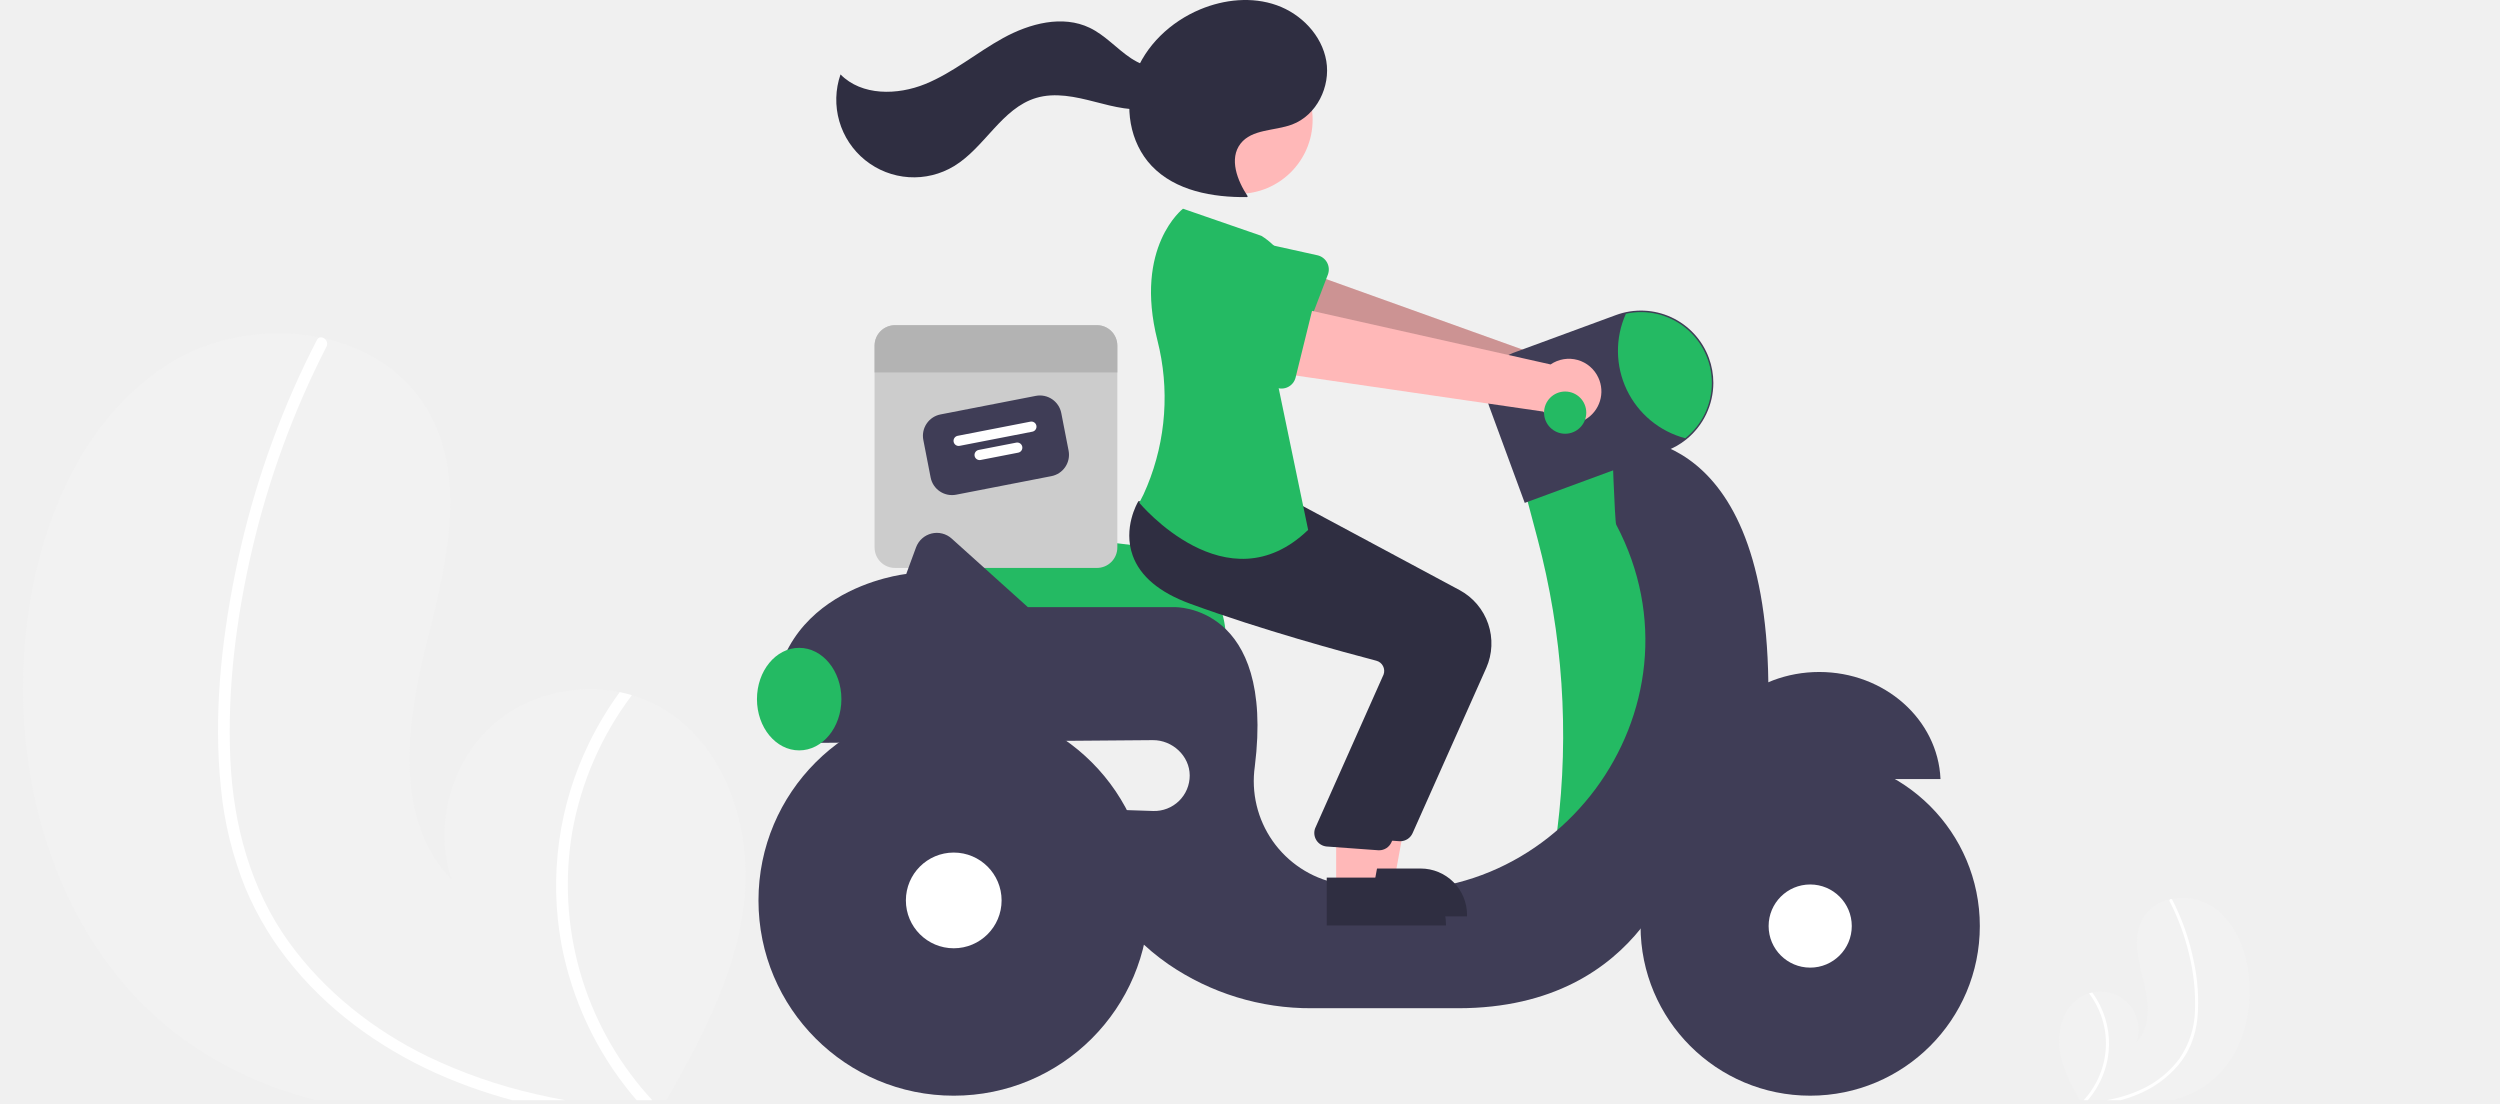
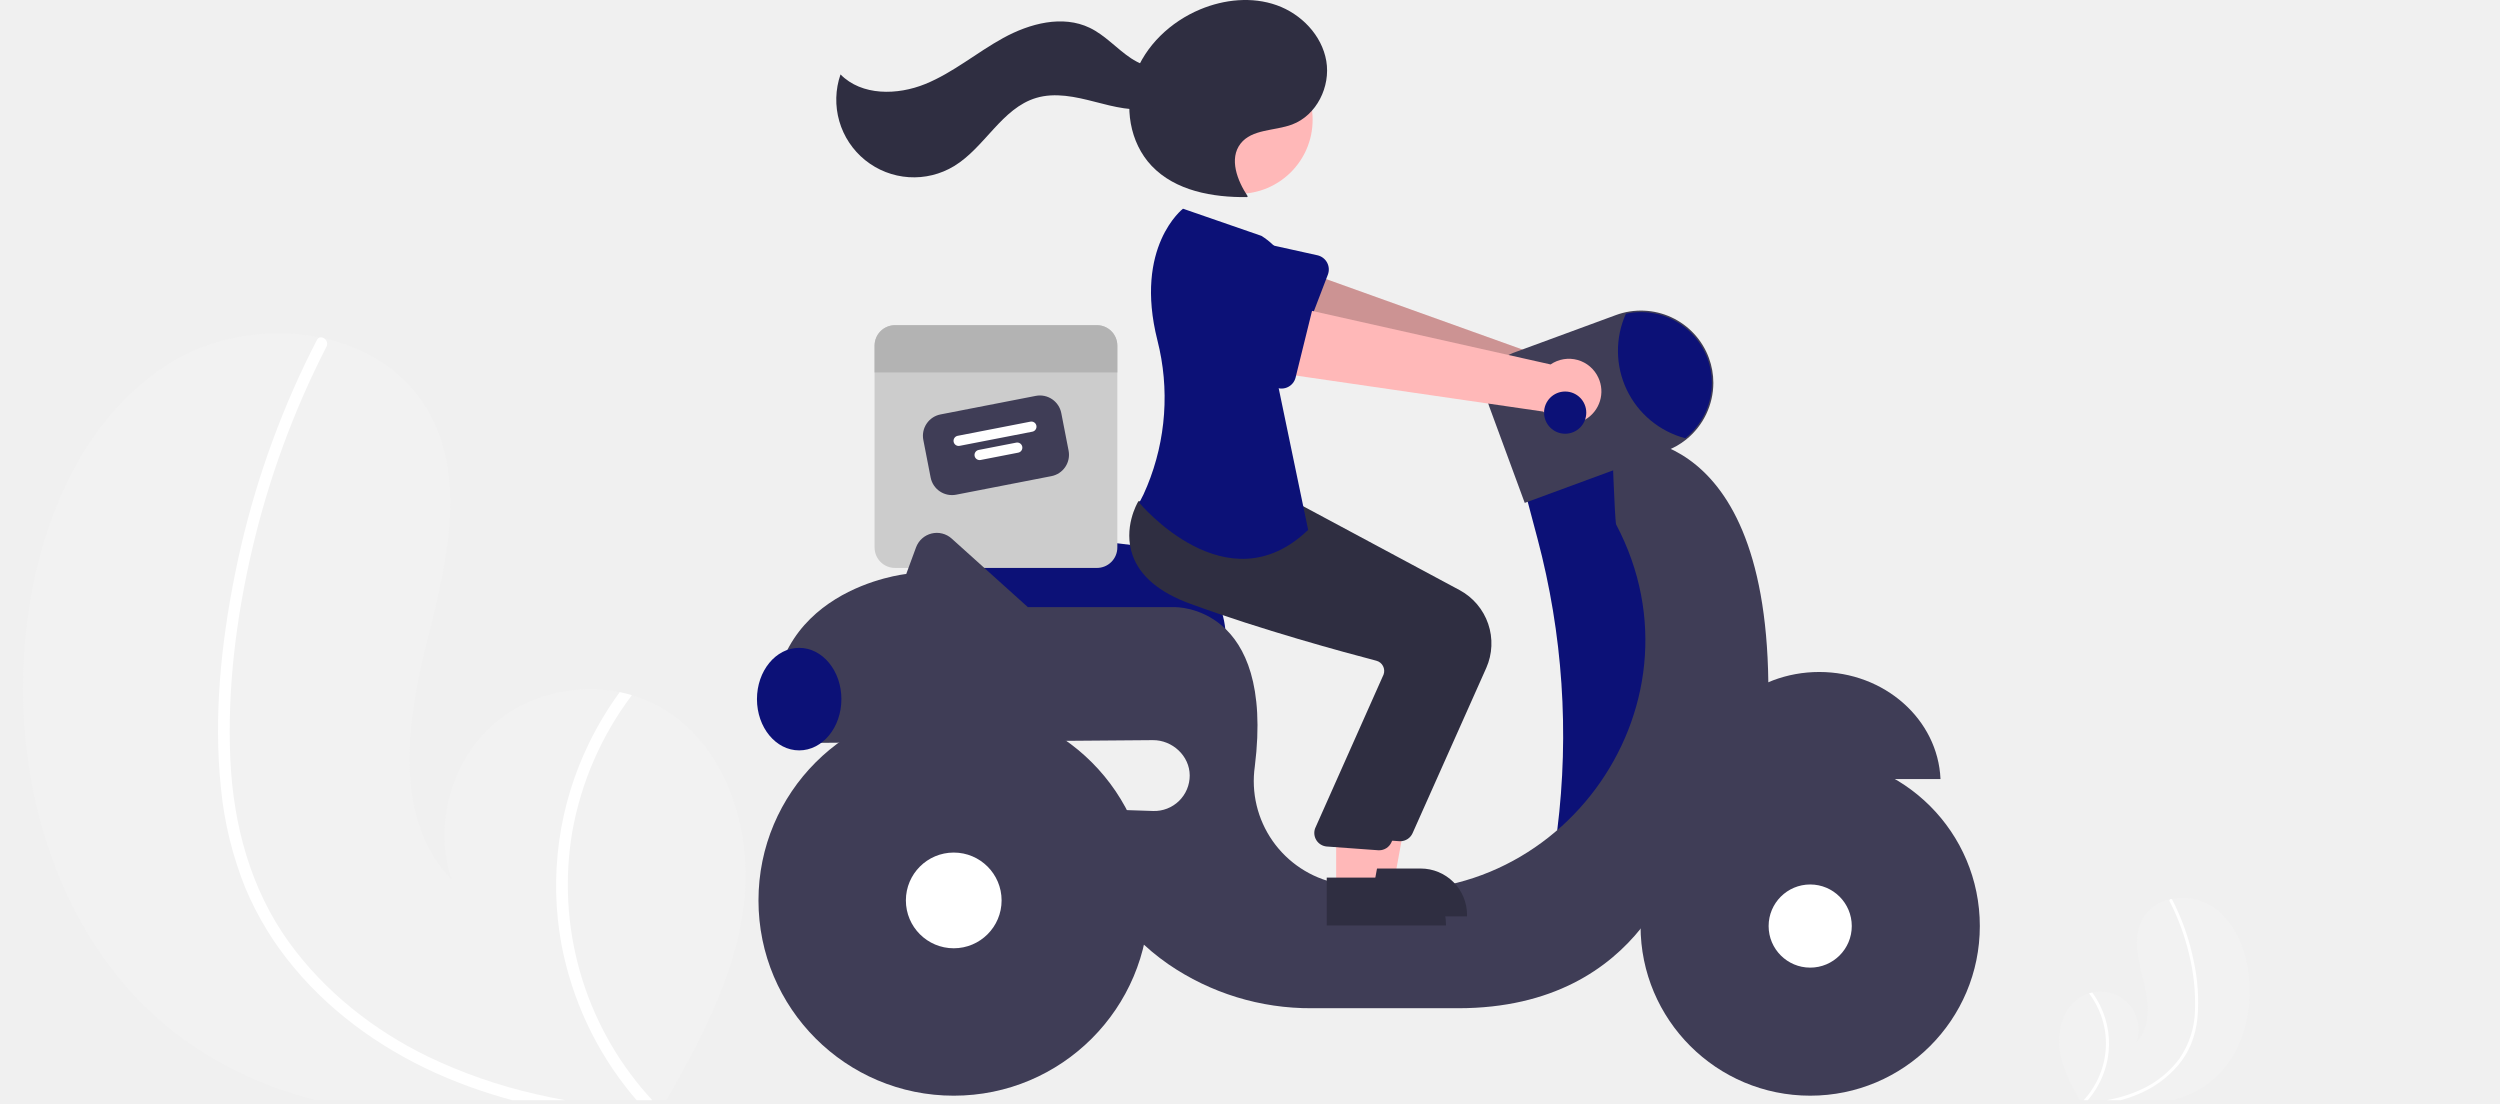
<svg xmlns="http://www.w3.org/2000/svg" width="460" height="203" viewBox="0 0 460 203" fill="none">
  <g clip-path="url(#clip0_142_1918)">
    <path d="M136.851 166.681C135.27 179.072 129.455 190.408 123.251 201.328C123.046 201.7 122.835 202.066 122.619 202.438H58.141C56.837 202.099 55.55 201.728 54.268 201.328C46.985 199.111 40.11 195.728 33.909 191.312C10.188 174.222 1.06 141.928 5.183 112.99C7.746 95.012 15.637 76.656 31.001 66.974C39.114 61.852 49.535 60.188 58.873 62.091C59.118 62.135 59.362 62.191 59.611 62.24C67.646 64.049 74.804 68.544 78.877 75.785C86.201 88.797 81.84 104.917 78.239 119.399C74.649 133.882 72.701 151.216 83.122 161.898C79.681 151.771 83.078 139.691 91.295 132.844C97.504 127.678 106.15 125.742 114.035 127.345C114.789 127.506 115.533 127.689 116.265 127.911C118.035 128.43 119.742 129.144 121.353 130.042C133.644 136.906 138.622 152.715 136.851 166.681Z" fill="#F2F2F2" />
    <path d="M98.62 201.329C100.406 201.745 102.198 202.111 104.002 202.438H94.253C92.976 202.094 91.706 201.728 90.446 201.329C87.677 200.463 84.951 199.47 82.267 198.349C71.502 193.832 61.586 187.051 54.084 178.029C50.415 173.658 47.419 168.763 45.195 163.508C42.783 157.567 41.251 151.307 40.645 144.925C39.286 131.829 40.673 118.373 43.264 105.511C45.938 92.18 50.255 79.232 56.115 66.963C56.82 65.493 57.549 64.031 58.302 62.58C58.353 62.46 58.432 62.354 58.531 62.269C58.63 62.185 58.747 62.124 58.873 62.091C59.129 62.042 59.395 62.096 59.611 62.241C59.871 62.39 60.064 62.633 60.149 62.92C60.235 63.208 60.207 63.517 60.072 63.784C54.029 75.567 49.449 88.045 46.432 100.939C43.481 113.518 41.805 126.68 42.376 139.614C42.92 151.7 46.078 163.585 53.241 173.468C59.783 182.49 68.817 189.604 78.81 194.448C85.135 197.474 91.78 199.782 98.62 201.329Z" fill="white" />
    <path d="M120.016 202.438H117.142C116.82 202.072 116.509 201.7 116.204 201.329C109.657 193.374 105.222 183.896 103.308 173.773C100.985 161.14 102.792 148.094 108.463 136.568C110.046 133.336 111.91 130.25 114.034 127.346C114.789 127.507 115.533 127.69 116.265 127.912C110.677 135.316 106.918 143.937 105.295 153.07C103.847 161.629 104.329 170.402 106.704 178.751C109.079 187.1 113.287 194.813 119.023 201.329C119.345 201.7 119.678 202.072 120.016 202.438Z" fill="white" />
    <path d="M378.947 193.001C379.364 196.271 380.899 199.263 382.536 202.145C382.591 202.243 382.646 202.34 382.703 202.438H399.72C400.064 202.349 400.404 202.25 400.742 202.145C402.664 201.56 404.479 200.667 406.115 199.502C412.376 194.991 414.785 186.468 413.697 178.831C413.02 174.086 410.938 169.242 406.883 166.686C404.681 165.345 402.054 164.885 399.527 165.398C399.462 165.409 399.398 165.424 399.332 165.437C398.28 165.641 397.284 166.064 396.407 166.68C395.531 167.296 394.795 168.091 394.248 169.012C392.315 172.446 393.466 176.7 394.416 180.522C395.363 184.345 395.878 188.92 393.127 191.739C393.53 190.56 393.612 189.295 393.364 188.074C393.117 186.853 392.548 185.72 391.717 184.791C390.887 183.862 389.824 183.172 388.638 182.79C387.451 182.409 386.185 182.35 384.969 182.62C384.77 182.662 384.573 182.71 384.38 182.769C383.913 182.906 383.462 183.094 383.037 183.331C379.794 185.143 378.48 189.315 378.947 193.001Z" fill="#F2F2F2" />
    <path d="M389.038 202.146C388.566 202.255 388.093 202.352 387.617 202.439H390.19C390.527 202.348 390.862 202.251 391.195 202.146C391.926 201.917 392.645 201.655 393.353 201.359C396.226 200.193 398.777 198.354 400.791 195.996C401.76 194.843 402.55 193.551 403.137 192.164C403.774 190.596 404.178 188.944 404.338 187.26C404.63 183.777 404.397 180.271 403.647 176.858C402.941 173.339 401.802 169.922 400.255 166.684C400.069 166.296 399.877 165.91 399.678 165.527C399.665 165.496 399.644 165.468 399.618 165.445C399.592 165.423 399.561 165.407 399.528 165.398C399.46 165.385 399.39 165.399 399.333 165.438C399.264 165.477 399.213 165.541 399.191 165.617C399.168 165.693 399.175 165.774 399.211 165.845C400.806 168.955 402.015 172.248 402.811 175.651C403.631 178.989 403.991 182.423 403.881 185.858C403.823 189.053 402.826 192.16 401.014 194.793C399.252 197.163 396.935 199.065 394.266 200.33C392.596 201.128 390.843 201.738 389.038 202.146Z" fill="white" />
    <path d="M383.391 202.438H384.149C384.234 202.342 384.316 202.244 384.397 202.146C386.125 200.046 387.295 197.545 387.8 194.873C388.413 191.539 387.936 188.096 386.44 185.054C386.022 184.201 385.53 183.387 384.969 182.62C384.77 182.663 384.574 182.711 384.381 182.769C385.855 184.724 386.848 186.999 387.276 189.409C387.658 191.668 387.531 193.984 386.904 196.187C386.277 198.39 385.166 200.426 383.653 202.146C383.568 202.244 383.48 202.342 383.391 202.438Z" fill="white" />
-     <path d="M225.566 117.917H172.308L171.743 101.542C171.719 100.832 171.848 100.126 172.123 99.471C172.398 98.816 172.812 98.228 173.335 97.748C173.859 97.269 174.48 96.908 175.157 96.691C175.833 96.475 176.549 96.407 177.254 96.493L208.247 100.289H208.25C212.845 100.301 217.248 102.134 220.493 105.386C223.739 108.639 225.563 113.045 225.566 117.64V117.917Z" fill="#24BA63" />
+     <path d="M225.566 117.917H172.308L171.743 101.542C171.719 100.832 171.848 100.126 172.123 99.471C172.398 98.816 172.812 98.228 173.335 97.748C173.859 97.269 174.48 96.908 175.157 96.691C175.833 96.475 176.549 96.407 177.254 96.493L208.247 100.289H208.25C212.845 100.301 217.248 102.134 220.493 105.386C223.739 108.639 225.563 113.045 225.566 117.64V117.917Z" fill="#0C1177" />
    <path d="M201.829 59.832H164.683C164.189 59.832 163.7 59.929 163.244 60.118C162.787 60.307 162.373 60.584 162.023 60.934C161.674 61.283 161.397 61.697 161.208 62.154C161.019 62.61 160.922 63.1 160.922 63.594V100.739C160.922 101.233 161.019 101.722 161.208 102.178C161.397 102.635 161.674 103.05 162.023 103.399C162.373 103.748 162.787 104.025 163.244 104.214C163.7 104.403 164.189 104.5 164.683 104.5H201.829C202.323 104.5 202.812 104.403 203.268 104.214C203.725 104.025 204.139 103.748 204.489 103.399C204.838 103.05 205.115 102.635 205.304 102.178C205.493 101.722 205.59 101.233 205.59 100.739V63.594C205.59 63.1 205.493 62.61 205.304 62.154C205.115 61.697 204.838 61.283 204.489 60.934C204.139 60.584 203.725 60.307 203.268 60.118C202.812 59.929 202.323 59.832 201.829 59.832Z" fill="#CCCCCC" />
    <path d="M193.463 87.609L175.925 91.025C174.885 91.226 173.807 91.006 172.929 90.414C172.05 89.822 171.442 88.905 171.238 87.865L169.89 80.943C169.689 79.902 169.908 78.825 170.501 77.946C171.093 77.067 172.009 76.46 173.049 76.256L190.587 72.841C191.628 72.639 192.705 72.859 193.584 73.451C194.463 74.043 195.07 74.96 195.274 75.999L196.622 82.922C196.824 83.963 196.604 85.04 196.012 85.919C195.42 86.798 194.503 87.406 193.463 87.609Z" fill="#3F3D56" />
    <path d="M189.955 79.43L176.57 82.036C176.326 82.084 176.072 82.032 175.865 81.893C175.658 81.754 175.515 81.538 175.468 81.293C175.42 81.048 175.471 80.794 175.611 80.588C175.75 80.381 175.966 80.238 176.211 80.19L189.595 77.584C189.84 77.536 190.094 77.588 190.3 77.727C190.507 77.866 190.65 78.082 190.698 78.327C190.745 78.572 190.694 78.826 190.555 79.032C190.415 79.239 190.199 79.382 189.955 79.43Z" fill="white" />
    <path d="M187.353 83.289L180.43 84.637C180.185 84.685 179.931 84.633 179.724 84.494C179.518 84.355 179.375 84.139 179.327 83.894C179.279 83.649 179.331 83.395 179.47 83.189C179.61 82.982 179.825 82.839 180.07 82.791L186.993 81.443C187.114 81.419 187.239 81.42 187.36 81.445C187.481 81.469 187.596 81.517 187.698 81.586C187.801 81.655 187.889 81.744 187.957 81.847C188.025 81.95 188.072 82.065 188.096 82.186C188.119 82.308 188.119 82.432 188.094 82.553C188.07 82.674 188.022 82.789 187.953 82.892C187.884 82.994 187.795 83.082 187.692 83.15C187.589 83.218 187.474 83.266 187.353 83.289Z" fill="white" />
    <path d="M205.59 63.594V68.531H160.922V63.594C160.922 63.1 161.019 62.61 161.208 62.154C161.397 61.697 161.674 61.283 162.023 60.934C162.373 60.584 162.787 60.307 163.244 60.118C163.7 59.929 164.189 59.832 164.683 59.832H201.829C202.323 59.832 202.812 59.929 203.268 60.118C203.725 60.307 204.139 60.584 204.489 60.934C204.838 61.283 205.115 61.697 205.304 62.154C205.493 62.61 205.59 63.1 205.59 63.594Z" fill="#B3B3B3" />
    <path d="M294.788 70.078C294.53 69.245 294.093 68.479 293.507 67.834C292.921 67.189 292.201 66.68 291.398 66.344C290.594 66.007 289.726 65.85 288.855 65.885C287.984 65.92 287.132 66.146 286.358 66.546L235.255 48.211L233.004 60.977L283.944 74.986C284.703 76.242 285.895 77.176 287.296 77.611C288.697 78.047 290.21 77.953 291.546 77.348C292.883 76.743 293.951 75.669 294.549 74.329C295.146 72.989 295.232 71.476 294.788 70.078Z" fill="#FFB8B8" />
    <path opacity="0.2" d="M294.788 70.078C294.53 69.245 294.093 68.479 293.507 67.834C292.921 67.189 292.201 66.68 291.398 66.344C290.594 66.007 289.726 65.85 288.855 65.885C287.984 65.92 287.132 66.146 286.358 66.546L235.255 48.211L233.004 60.977L283.944 74.986C284.703 76.242 285.895 77.176 287.296 77.611C288.697 78.047 290.21 77.953 291.546 77.348C292.883 76.743 293.951 75.669 294.549 74.329C295.146 72.989 295.232 71.476 294.788 70.078Z" fill="black" />
-     <path d="M244.326 50.537L239.5 63.144C239.363 63.503 239.15 63.828 238.875 64.097C238.601 64.366 238.272 64.573 237.911 64.703C237.55 64.833 237.165 64.884 236.782 64.852C236.399 64.82 236.028 64.707 235.693 64.518L223.965 57.917C222.134 57.204 220.66 55.794 219.867 53.996C219.074 52.198 219.026 50.159 219.734 48.326C220.442 46.493 221.847 45.015 223.643 44.217C225.438 43.419 227.477 43.365 229.312 44.068L242.409 46.972C242.784 47.056 243.137 47.219 243.443 47.451C243.749 47.683 244.002 47.978 244.184 48.316C244.365 48.654 244.472 49.028 244.497 49.411C244.521 49.794 244.463 50.178 244.326 50.537Z" fill="#24BA63" />
-     <path d="M298.811 81.751L280.5 90.074L282.904 99.125C287.547 116.603 288.779 134.811 286.533 152.755L299.921 155.551L311.019 127.252L307.134 95.068L298.811 81.751Z" fill="#24BA63" />
+     <path d="M244.326 50.537L239.5 63.144C239.363 63.503 239.15 63.828 238.875 64.097C238.601 64.366 238.272 64.573 237.911 64.703C237.55 64.833 237.165 64.884 236.782 64.852C236.399 64.82 236.028 64.707 235.693 64.518L223.965 57.917C222.134 57.204 220.66 55.794 219.867 53.996C219.074 52.198 219.026 50.159 219.734 48.326C220.442 46.493 221.847 45.015 223.643 44.217C225.438 43.419 227.477 43.365 229.312 44.068L242.409 46.972C242.784 47.056 243.137 47.219 243.443 47.451C243.749 47.683 244.002 47.978 244.184 48.316C244.365 48.654 244.472 49.028 244.497 49.411C244.521 49.794 244.463 50.178 244.326 50.537Z" fill="#0C1177" />
+     <path d="M298.811 81.751L280.5 90.074L282.904 99.125C287.547 116.603 288.779 134.811 286.533 152.755L299.921 155.551L311.019 127.252L307.134 95.068L298.811 81.751Z" fill="#0C1177" />
    <path d="M334.74 123.645C322.709 123.645 312.904 132.391 312.429 143.343H357.051C356.576 132.391 346.771 123.645 334.74 123.645Z" fill="#3F3D56" />
    <path d="M325.374 125.532C324.748 76.093 296.592 80.641 296.592 80.641C296.592 80.641 297.118 96.03 297.371 96.508C315.314 130.456 285.702 170.255 248.009 162.933C247.298 162.795 246.615 162.655 245.961 162.513C241.185 161.516 236.968 158.737 234.168 154.741C231.368 150.746 230.195 145.834 230.888 141.004C234.601 111.187 216.133 111.715 216.133 111.715H189.129L175.105 99.093C174.61 98.648 174.014 98.33 173.367 98.169C172.721 98.007 172.046 98.006 171.399 98.166C170.753 98.326 170.155 98.642 169.659 99.086C169.163 99.53 168.783 100.089 168.553 100.714L166.749 105.611C166.749 105.611 140.114 108.385 142.334 134.465H150.568C150.548 135.206 150.578 135.948 150.657 136.685L212.111 136.185C215.713 136.156 218.893 139.075 218.908 142.677C218.911 143.554 218.738 144.423 218.398 145.231C218.059 146.04 217.559 146.771 216.93 147.382C216.301 147.993 215.555 148.471 214.737 148.787C213.919 149.104 213.045 149.252 212.169 149.222L202.261 148.892C199.209 162.487 206.7 171.642 214.954 177.399C222.725 182.741 231.947 185.573 241.377 185.514H268.293C303.25 185.514 309.354 156.106 309.354 156.106C327.665 148.337 325.374 125.532 325.374 125.532Z" fill="#3F3D56" />
    <path d="M333.076 201.606C350.314 201.606 364.288 187.632 364.288 170.394C364.288 153.156 350.314 139.182 333.076 139.182C315.838 139.182 301.863 153.156 301.863 170.394C301.863 187.632 315.838 201.606 333.076 201.606Z" fill="#3F3D56" />
    <path d="M333.076 178.044C337.301 178.044 340.726 174.619 340.726 170.394C340.726 166.169 337.301 162.744 333.076 162.744C328.851 162.744 325.426 166.169 325.426 170.394C325.426 174.619 328.851 178.044 333.076 178.044Z" fill="white" />
    <path d="M175.488 201.607C195.331 201.607 211.417 185.521 211.417 165.678C211.417 145.835 195.331 129.749 175.488 129.749C155.645 129.749 139.56 145.835 139.56 165.678C139.56 185.521 155.645 201.607 175.488 201.607Z" fill="#3F3D56" />
    <path d="M175.488 174.483C180.351 174.483 184.294 170.541 184.294 165.677C184.294 160.814 180.351 156.871 175.488 156.871C170.624 156.871 166.682 160.814 166.682 165.677C166.682 170.541 170.624 174.483 175.488 174.483Z" fill="white" />
    <path d="M280.552 92.533L273.963 74.639C273.62 73.706 273.463 72.715 273.503 71.722C273.543 70.729 273.778 69.753 274.194 68.851C274.611 67.949 275.201 67.137 275.932 66.463C276.662 65.789 277.518 65.266 278.45 64.922L297.339 57.969C298.98 57.364 300.724 57.089 302.471 57.159C304.218 57.229 305.935 57.642 307.522 58.375C309.11 59.108 310.538 60.147 311.724 61.431C312.91 62.716 313.832 64.222 314.436 65.863C314.981 67.336 315.259 68.894 315.258 70.465C315.251 72.459 314.799 74.426 313.937 76.224C313.074 78.022 311.822 79.604 310.27 80.858C309.15 81.756 307.89 82.466 306.541 82.96L280.552 92.533Z" fill="#3F3D56" />
-     <path d="M314.98 70.465C314.979 72.418 314.539 74.346 313.694 76.108C312.849 77.869 311.62 79.418 310.097 80.641C307.761 80.025 305.587 78.907 303.726 77.366C301.865 75.825 300.362 73.897 299.322 71.716C298.282 69.535 297.729 67.153 297.702 64.737C297.675 62.321 298.175 59.928 299.166 57.725C301.069 57.311 303.041 57.328 304.937 57.776C306.832 58.224 308.603 59.091 310.12 60.313C311.637 61.535 312.861 63.081 313.702 64.838C314.543 66.594 314.98 68.517 314.98 70.465Z" fill="#24BA63" />
-     <path d="M147.05 138.071C151.34 138.071 154.818 133.848 154.818 128.638C154.818 123.428 151.34 119.205 147.05 119.205C142.759 119.205 139.281 123.428 139.281 128.638C139.281 133.848 142.759 138.071 147.05 138.071Z" fill="#24BA63" />
+     <path d="M314.98 70.465C314.979 72.418 314.539 74.346 313.694 76.108C312.849 77.869 311.62 79.418 310.097 80.641C307.761 80.025 305.587 78.907 303.726 77.366C301.865 75.825 300.362 73.897 299.322 71.716C298.282 69.535 297.729 67.153 297.702 64.737C297.675 62.321 298.175 59.928 299.166 57.725C301.069 57.311 303.041 57.328 304.937 57.776C306.832 58.224 308.603 59.091 310.12 60.313C311.637 61.535 312.861 63.081 313.702 64.838C314.543 66.594 314.98 68.517 314.98 70.465Z" fill="#0C1177" />
+     <path d="M147.05 138.071C151.34 138.071 154.818 133.848 154.818 128.638C154.818 123.428 151.34 119.205 147.05 119.205C142.759 119.205 139.281 123.428 139.281 128.638C139.281 133.848 142.759 138.071 147.05 138.071Z" fill="#0C1177" />
    <path d="M249.738 162.028H256.541L259.778 144.385L249.737 144.385L249.738 162.028Z" fill="#FFB8B8" />
    <path d="M248.003 159.808L261.4 159.808H261.401C262.522 159.808 263.632 160.028 264.668 160.457C265.704 160.887 266.645 161.515 267.438 162.308C268.23 163.101 268.859 164.042 269.288 165.078C269.717 166.114 269.938 167.224 269.938 168.345V168.623L248.003 168.623L248.003 159.808Z" fill="#2F2E41" />
    <path d="M257.634 154.787C257.555 154.787 257.476 154.784 257.396 154.776L247.981 154.09C247.6 154.055 247.233 153.933 246.907 153.733C246.581 153.533 246.305 153.261 246.101 152.938C245.897 152.615 245.769 152.249 245.729 151.869C245.689 151.488 245.736 151.104 245.868 150.745L258.467 122.438C258.557 122.185 258.594 121.917 258.575 121.65C258.556 121.382 258.482 121.122 258.358 120.885C258.234 120.644 258.061 120.433 257.849 120.265C257.638 120.097 257.393 119.975 257.131 119.908C251.207 118.359 236.006 114.236 222.847 109.411C217.209 107.344 213.659 104.356 212.294 100.532C210.494 95.489 213.156 90.891 213.27 90.698L213.36 90.547L225.742 91.672L239.165 92.814L268.582 108.588C271.046 109.921 272.919 112.134 273.825 114.785C274.732 117.437 274.607 120.332 273.475 122.896L259.913 153.307C259.717 153.748 259.397 154.122 258.993 154.385C258.588 154.647 258.117 154.787 257.634 154.787Z" fill="#2F2E41" />
    <path d="M227.894 35.668C235.421 35.668 241.523 29.567 241.523 22.04C241.523 14.513 235.421 8.411 227.894 8.411C220.367 8.411 214.266 14.513 214.266 22.04C214.266 29.567 220.367 35.668 227.894 35.668Z" fill="#FFB8B8" />
    <path d="M245.854 163.693H252.657L255.893 146.05L245.853 146.05L245.854 163.693Z" fill="#FFB8B8" />
    <path d="M244.118 161.473L257.515 161.473H257.516C258.637 161.473 259.747 161.693 260.783 162.123C261.819 162.552 262.76 163.18 263.553 163.973C264.346 164.766 264.975 165.707 265.404 166.743C265.833 167.779 266.054 168.889 266.054 170.01V170.288L244.119 170.289L244.118 161.473Z" fill="#2F2E41" />
    <path d="M253.75 156.452C253.67 156.452 253.591 156.449 253.511 156.441L244.096 155.756C243.716 155.72 243.348 155.598 243.022 155.398C242.696 155.198 242.42 154.926 242.216 154.603C242.012 154.28 241.885 153.914 241.844 153.534C241.804 153.153 241.851 152.769 241.983 152.41L254.582 124.103C254.672 123.85 254.709 123.582 254.69 123.315C254.672 123.047 254.598 122.787 254.473 122.55C254.349 122.31 254.176 122.098 253.964 121.93C253.753 121.762 253.508 121.64 253.246 121.573C247.322 120.024 232.121 115.901 218.962 111.076C213.324 109.009 209.774 106.021 208.409 102.197C206.609 97.154 209.271 92.556 209.386 92.363L209.475 92.212L221.857 93.337L235.28 94.479L264.697 110.253C267.162 111.586 269.034 113.799 269.941 116.45C270.848 119.102 270.722 121.997 269.59 124.561L256.028 154.972C255.832 155.413 255.512 155.787 255.108 156.05C254.704 156.312 254.232 156.452 253.75 156.452Z" fill="#2F2E41" />
-     <path d="M232.098 43.396L217.671 38.402C217.671 38.402 208.614 45.361 212.965 62.622C215.236 71.53 214.575 80.933 211.078 89.434C210.657 90.486 210.172 91.511 209.625 92.504C209.625 92.504 225.717 111.925 240.699 97.498L234.872 69.476C234.872 69.476 244.028 50.887 232.098 43.396Z" fill="#24BA63" />
+     <path d="M232.098 43.396L217.671 38.402C217.671 38.402 208.614 45.361 212.965 62.622C215.236 71.53 214.575 80.933 211.078 89.434C210.657 90.486 210.172 91.511 209.625 92.504C209.625 92.504 225.717 111.925 240.699 97.498L234.872 69.476C234.872 69.476 244.028 50.887 232.098 43.396Z" fill="#0C1177" />
    <path d="M229.587 36.132C227.647 33.229 226.116 29.203 228.252 26.441C230.36 23.714 234.518 24.116 237.746 22.909C242.243 21.228 244.851 15.946 244.038 11.214C243.224 6.483 239.427 2.561 234.902 0.957C230.378 -0.648 225.276 -0.126 220.845 1.722C215.391 3.997 210.712 8.397 208.75 13.972C206.789 19.546 207.837 26.239 211.907 30.523C216.271 35.117 223.119 36.341 229.454 36.267" fill="#2F2E41" />
    <path d="M216.909 11.366C214.465 13.356 210.736 12.472 208.112 10.726C205.489 8.98 203.36 6.493 200.521 5.124C195.516 2.71 189.466 4.315 184.595 6.988C179.724 9.662 175.406 13.356 170.261 15.454C165.116 17.552 158.551 17.656 154.655 13.694C153.697 16.472 153.618 19.477 154.431 22.301C155.244 25.125 156.908 27.63 159.196 29.473C161.485 31.316 164.286 32.408 167.218 32.6C170.151 32.792 173.071 32.075 175.58 30.547C181.217 27.113 184.331 19.913 190.654 18.018C194.153 16.969 197.91 17.814 201.446 18.729C204.982 19.643 208.67 20.632 212.238 19.853C215.807 19.074 219.145 15.867 218.691 12.243L216.909 11.366Z" fill="#2F2E41" />
    <path d="M294.111 69.522C293.752 68.728 293.224 68.022 292.563 67.454C291.902 66.886 291.124 66.47 290.285 66.235C289.446 66 288.566 65.952 287.706 66.094C286.846 66.236 286.028 66.565 285.309 67.058L232.334 55.168L231.676 68.115L283.955 75.731C284.863 76.883 286.162 77.663 287.606 77.923C289.05 78.182 290.539 77.903 291.791 77.137C293.042 76.372 293.97 75.174 294.398 73.77C294.825 72.367 294.723 70.855 294.111 69.522Z" fill="#FFB8B8" />
-     <path d="M241.622 56.357L238.389 69.463C238.297 69.836 238.126 70.185 237.887 70.486C237.648 70.787 237.347 71.032 237.004 71.206C236.662 71.38 236.286 71.478 235.902 71.494C235.518 71.51 235.136 71.442 234.78 71.296L222.327 66.193C220.421 65.713 218.783 64.495 217.773 62.809C216.763 61.122 216.464 59.103 216.94 57.196C217.417 55.289 218.63 53.648 220.315 52.635C221.999 51.621 224.017 51.317 225.925 51.79L239.28 53.056C239.663 53.093 240.033 53.211 240.365 53.403C240.698 53.596 240.985 53.857 241.207 54.171C241.429 54.484 241.581 54.841 241.653 55.219C241.725 55.596 241.714 55.984 241.622 56.357Z" fill="#24BA63" />
-     <path d="M287.991 79.808C290.136 79.808 291.875 78.069 291.875 75.924C291.875 73.779 290.136 72.04 287.991 72.04C285.845 72.04 284.106 73.779 284.106 75.924C284.106 78.069 285.845 79.808 287.991 79.808Z" fill="#24BA63" />
+     <path d="M241.622 56.357L238.389 69.463C238.297 69.836 238.126 70.185 237.887 70.486C237.648 70.787 237.347 71.032 237.004 71.206C236.662 71.38 236.286 71.478 235.902 71.494C235.518 71.51 235.136 71.442 234.78 71.296L222.327 66.193C220.421 65.713 218.783 64.495 217.773 62.809C216.763 61.122 216.464 59.103 216.94 57.196C217.417 55.289 218.63 53.648 220.315 52.635C221.999 51.621 224.017 51.317 225.925 51.79L239.28 53.056C239.663 53.093 240.033 53.211 240.365 53.403C240.698 53.596 240.985 53.857 241.207 54.171C241.429 54.484 241.581 54.841 241.653 55.219C241.725 55.596 241.714 55.984 241.622 56.357Z" fill="#0C1177" />
+     <path d="M287.991 79.808C290.136 79.808 291.875 78.069 291.875 75.924C291.875 73.779 290.136 72.04 287.991 72.04C285.845 72.04 284.106 73.779 284.106 75.924C284.106 78.069 285.845 79.808 287.991 79.808Z" fill="#0C1177" />
  </g>
  <defs>
    <clipPath id="clip0_142_1918">
      <rect width="460" height="202.438" fill="white" />
    </clipPath>
  </defs>
</svg>
